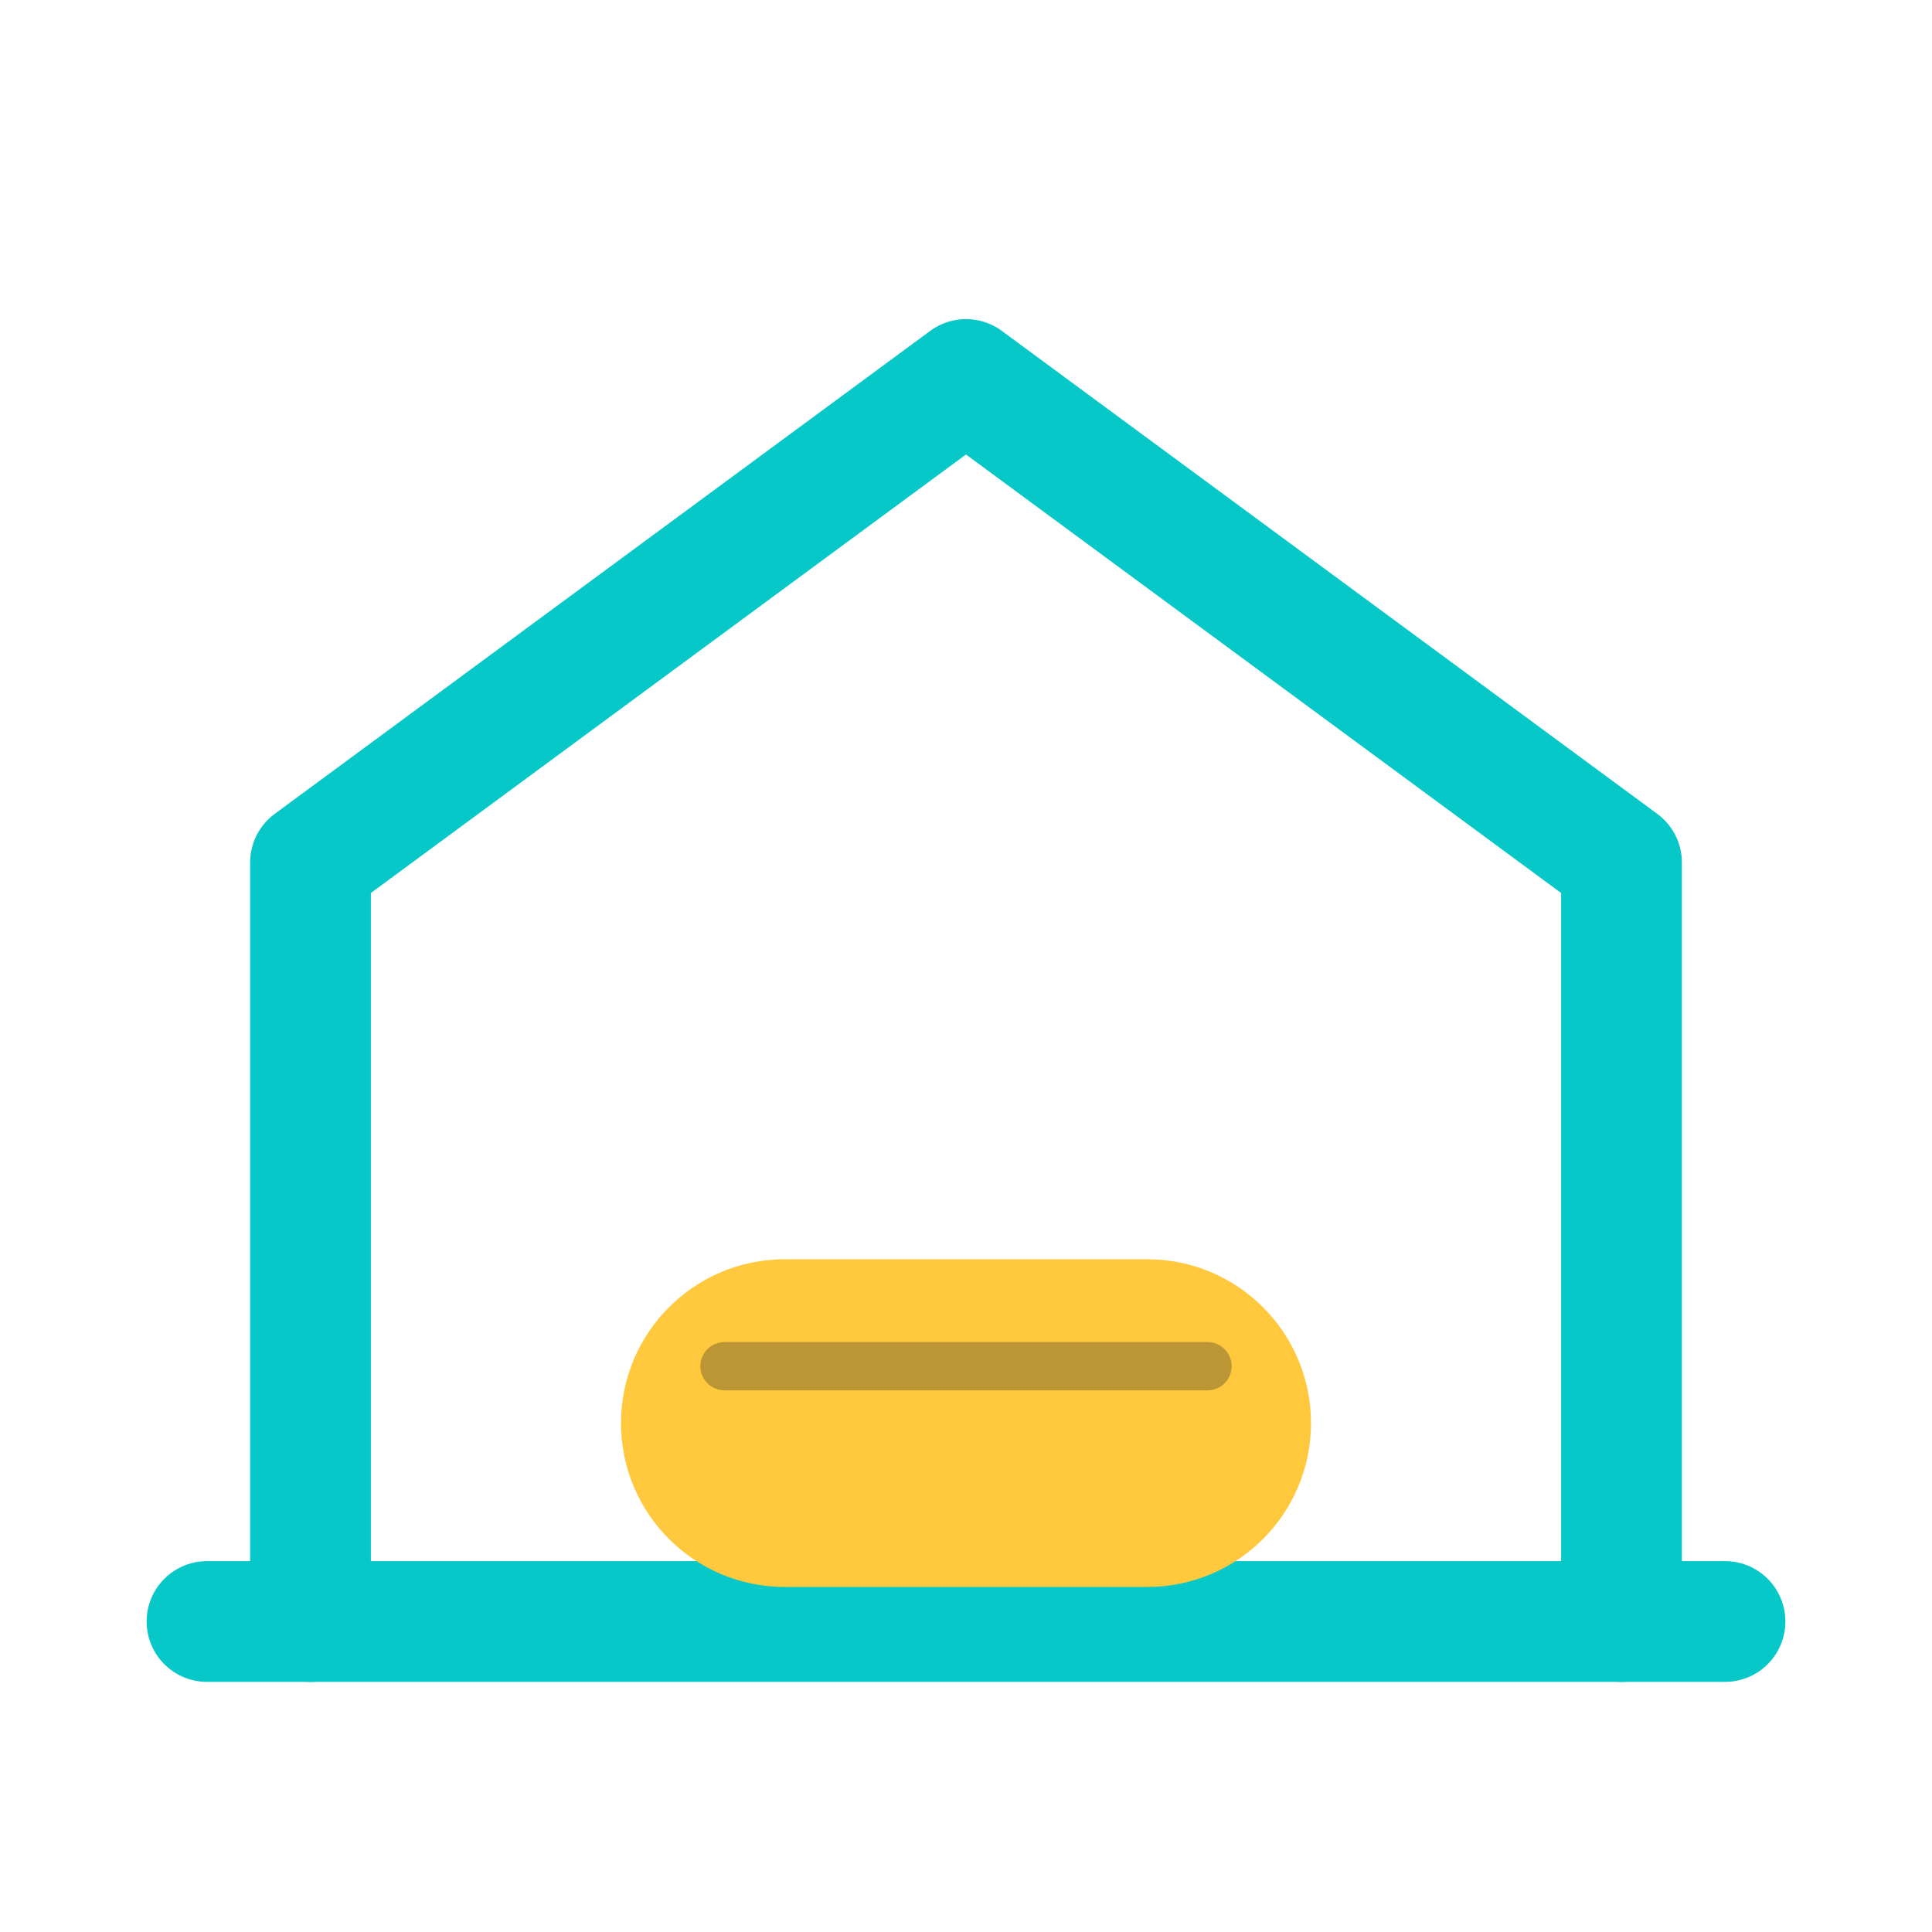
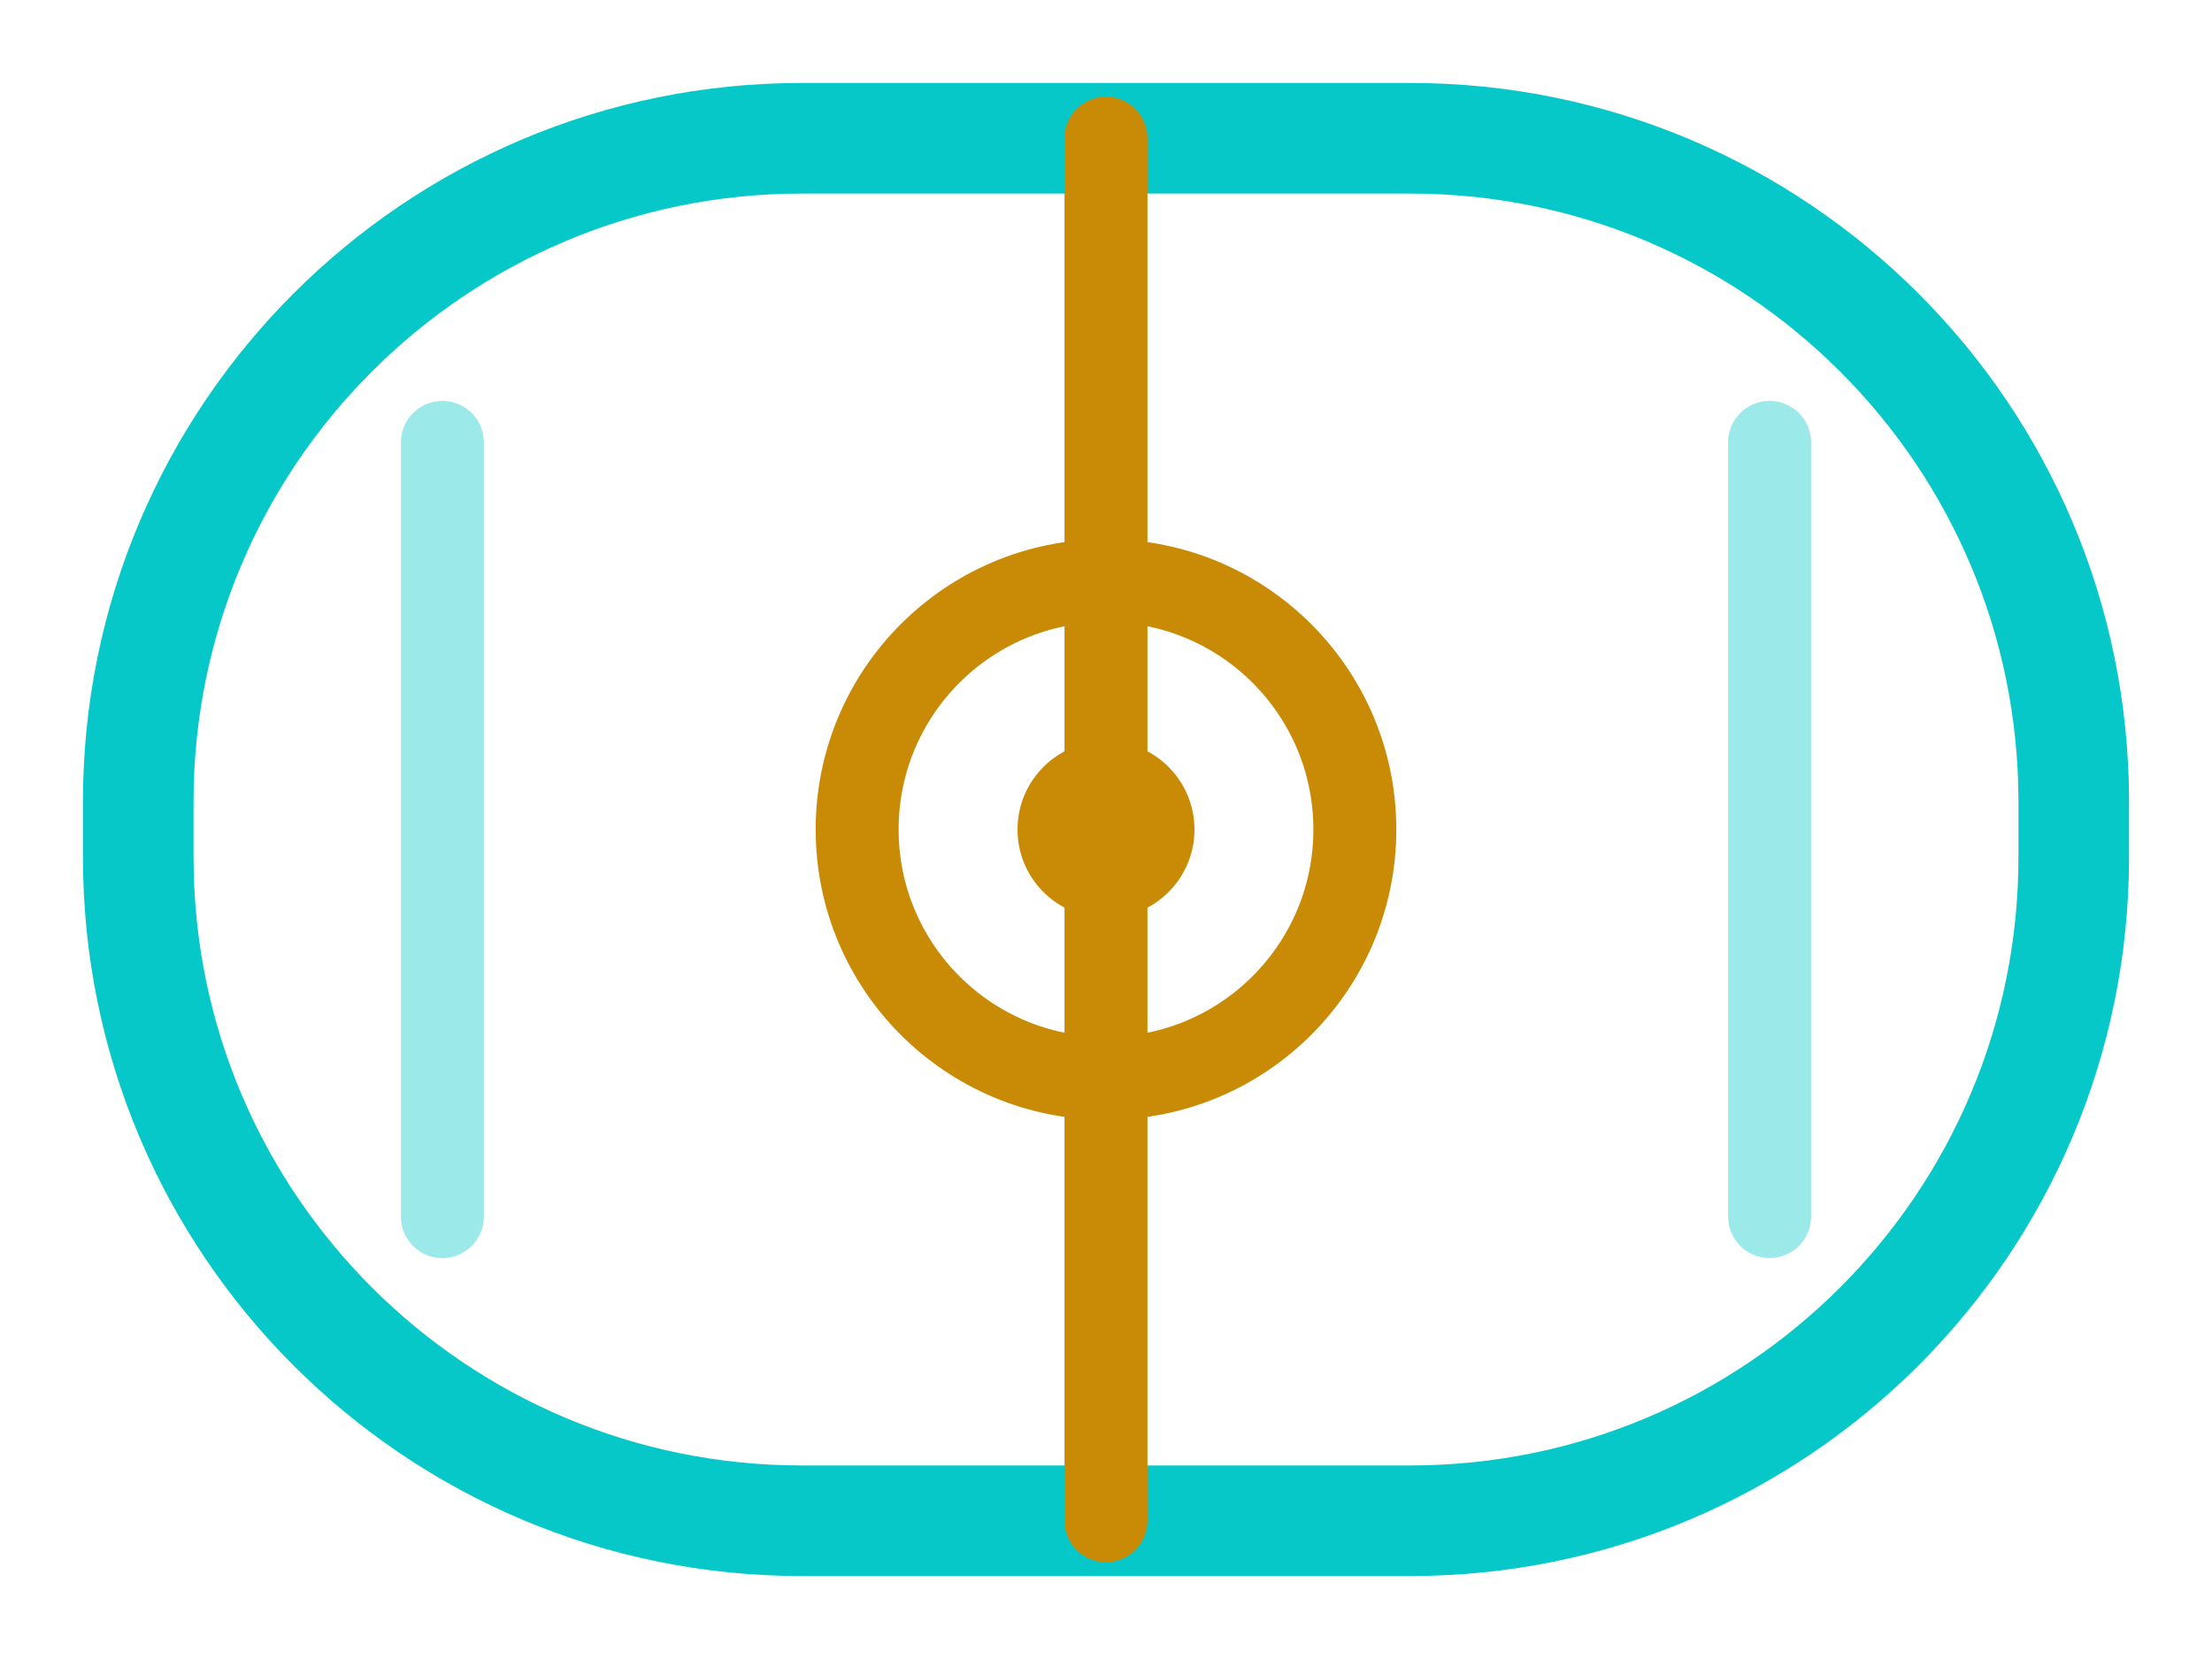
- <svg xmlns="http://www.w3.org/2000/svg" width="56" height="56" viewBox="0 0 56 56" fill="none">
-   <line x1="6" y1="47" x2="50" y2="47" stroke="#07C8C8" stroke-width="3.5" stroke-linecap="round" />
-   <path d="M9 47 L9 25 L28 11 L47 25 L47 47" stroke="#07C8C8" stroke-width="3.5" stroke-linecap="round" stroke-linejoin="round" />
-   <rect x="18" y="36.5" width="20" height="9.5" rx="4.75" fill="#FFC83D" />
-   <line x1="21" y1="39.6" x2="35" y2="39.6" stroke="#0E1322" stroke-width="1.4" stroke-linecap="round" opacity="0.28" />
+ <svg xmlns="http://www.w3.org/2000/svg" width="80" height="60" viewBox="0 0 80 60" fill="none">
+   <rect x="5" y="5" width="70" height="50" rx="24" stroke="#07C8C8" stroke-width="4" />
+   <line x1="40" y1="5" x2="40" y2="55" stroke="#C98B06" stroke-width="3" stroke-linecap="round" />
+   <circle cx="40" cy="30" r="9" stroke="#C98B06" stroke-width="3" />
+   <circle cx="40" cy="30" r="3.2" fill="#C98B06" />
+   <line x1="16" y1="16" x2="16" y2="44" stroke="#07C8C8" stroke-width="3" stroke-linecap="round" opacity="0.4" />
+   <line x1="64" y1="16" x2="64" y2="44" stroke="#07C8C8" stroke-width="3" stroke-linecap="round" opacity="0.4" />
</svg>
